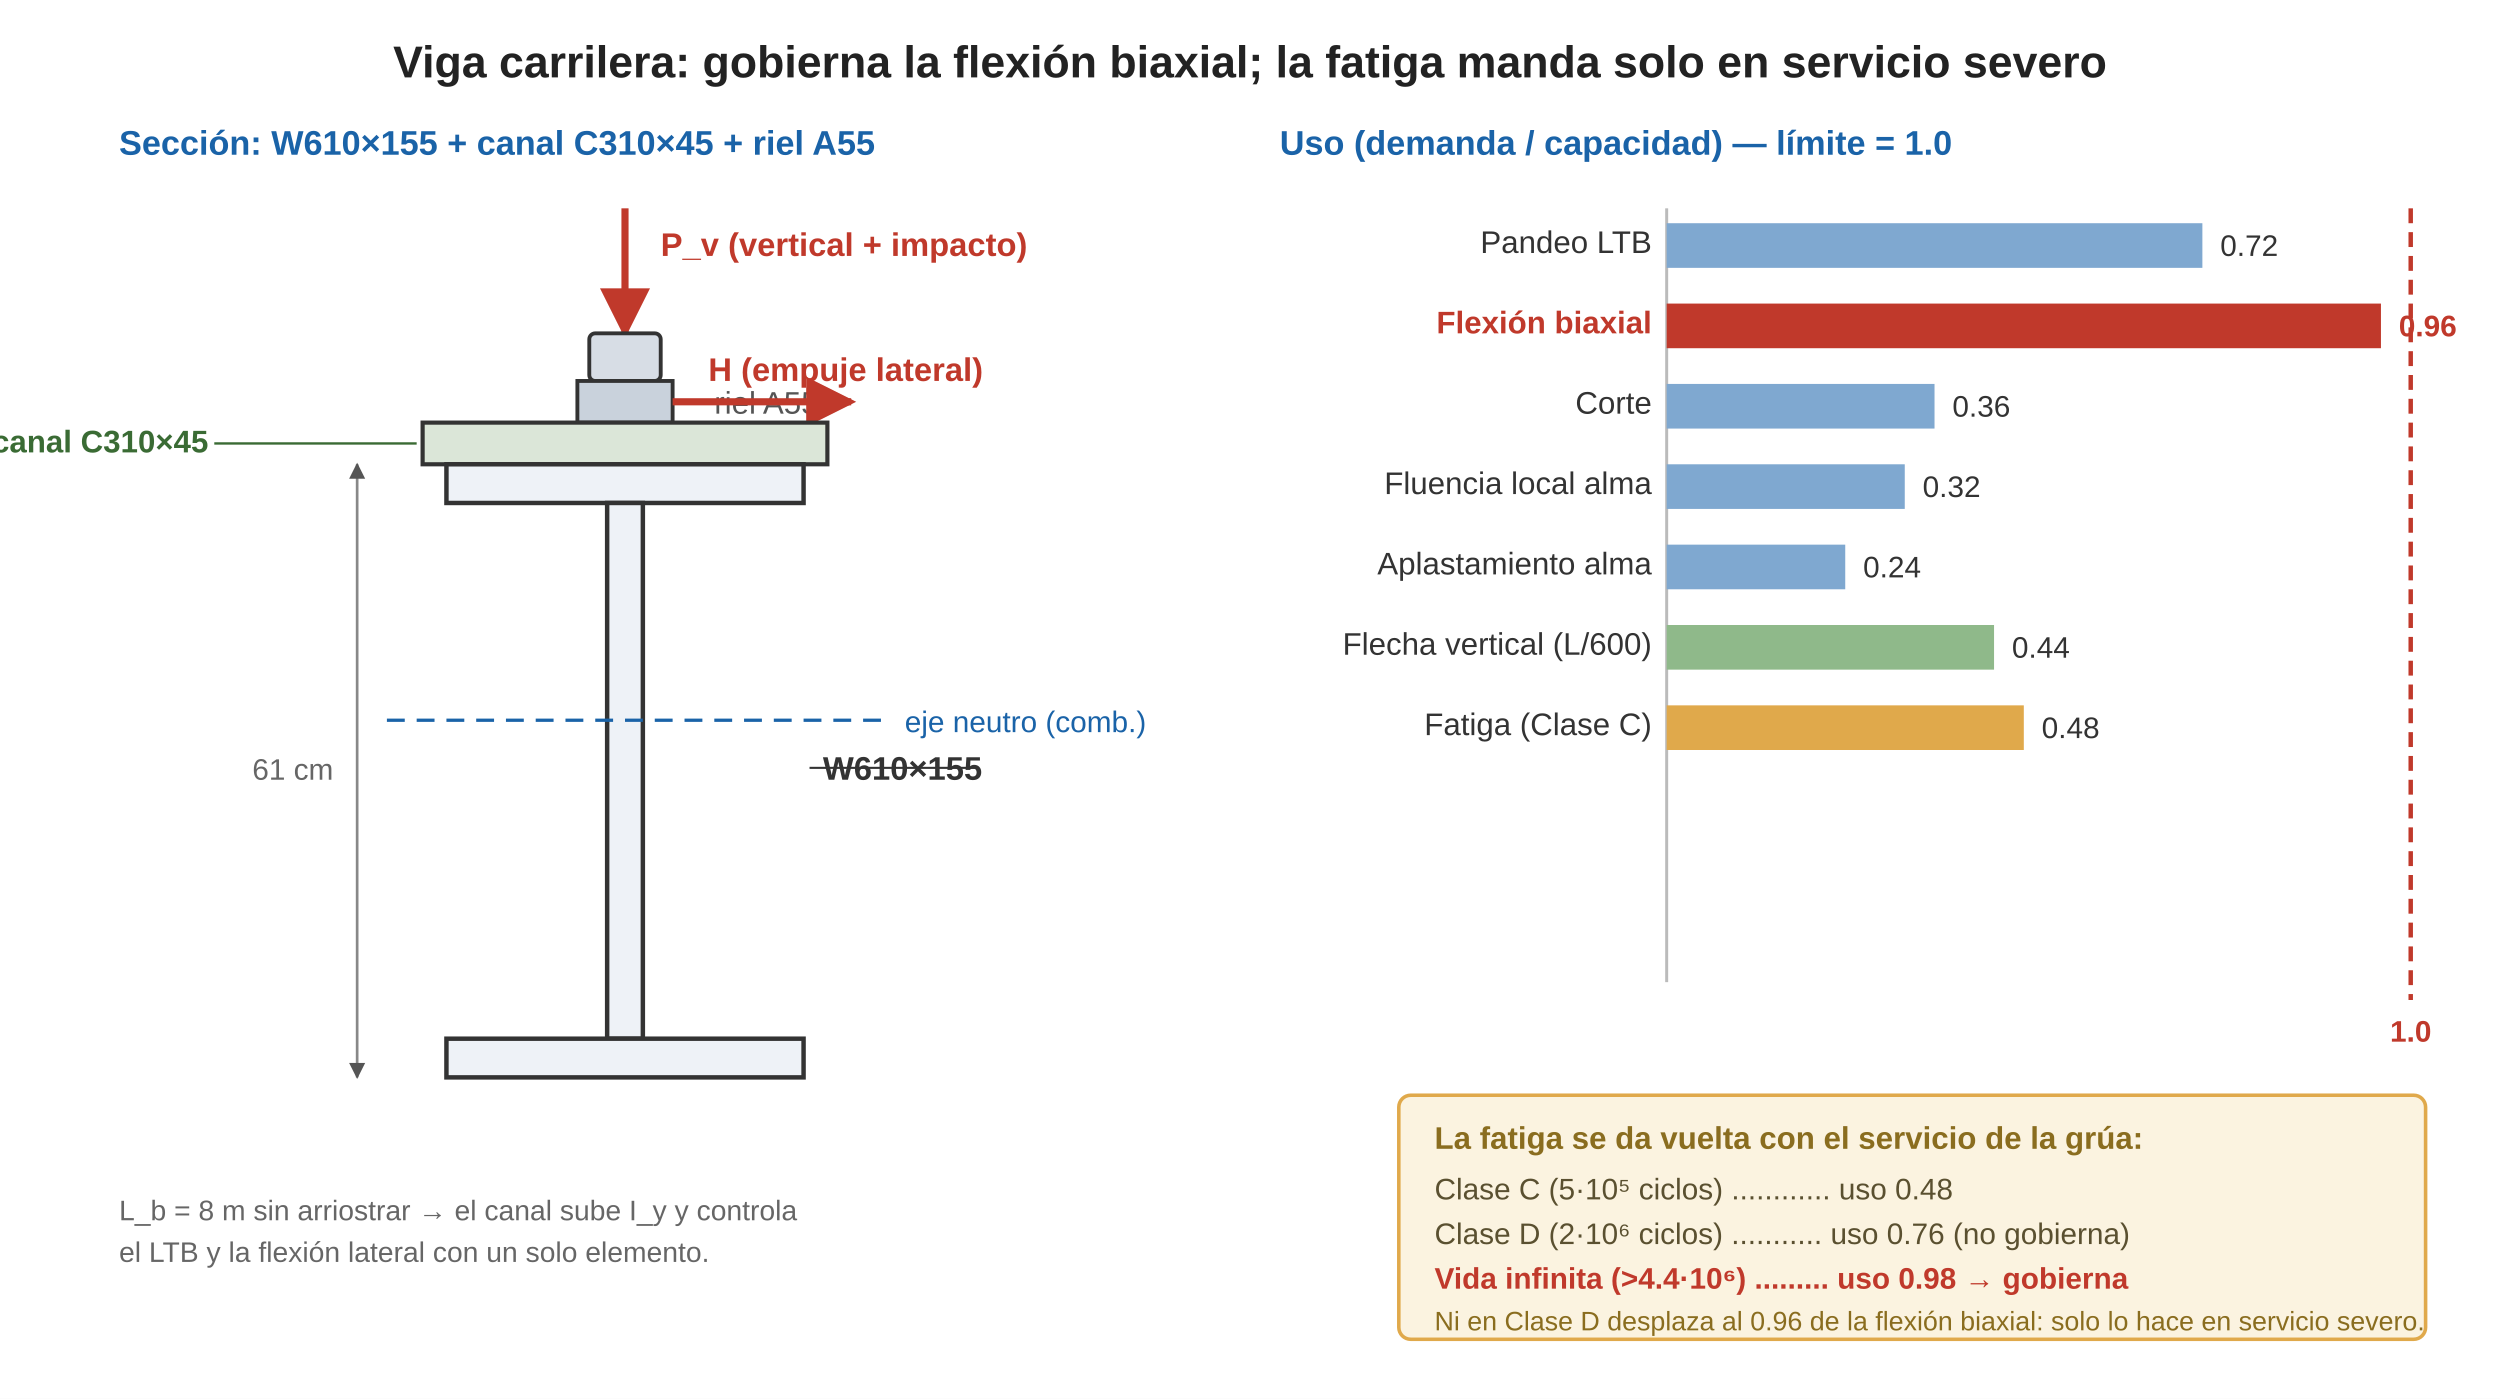
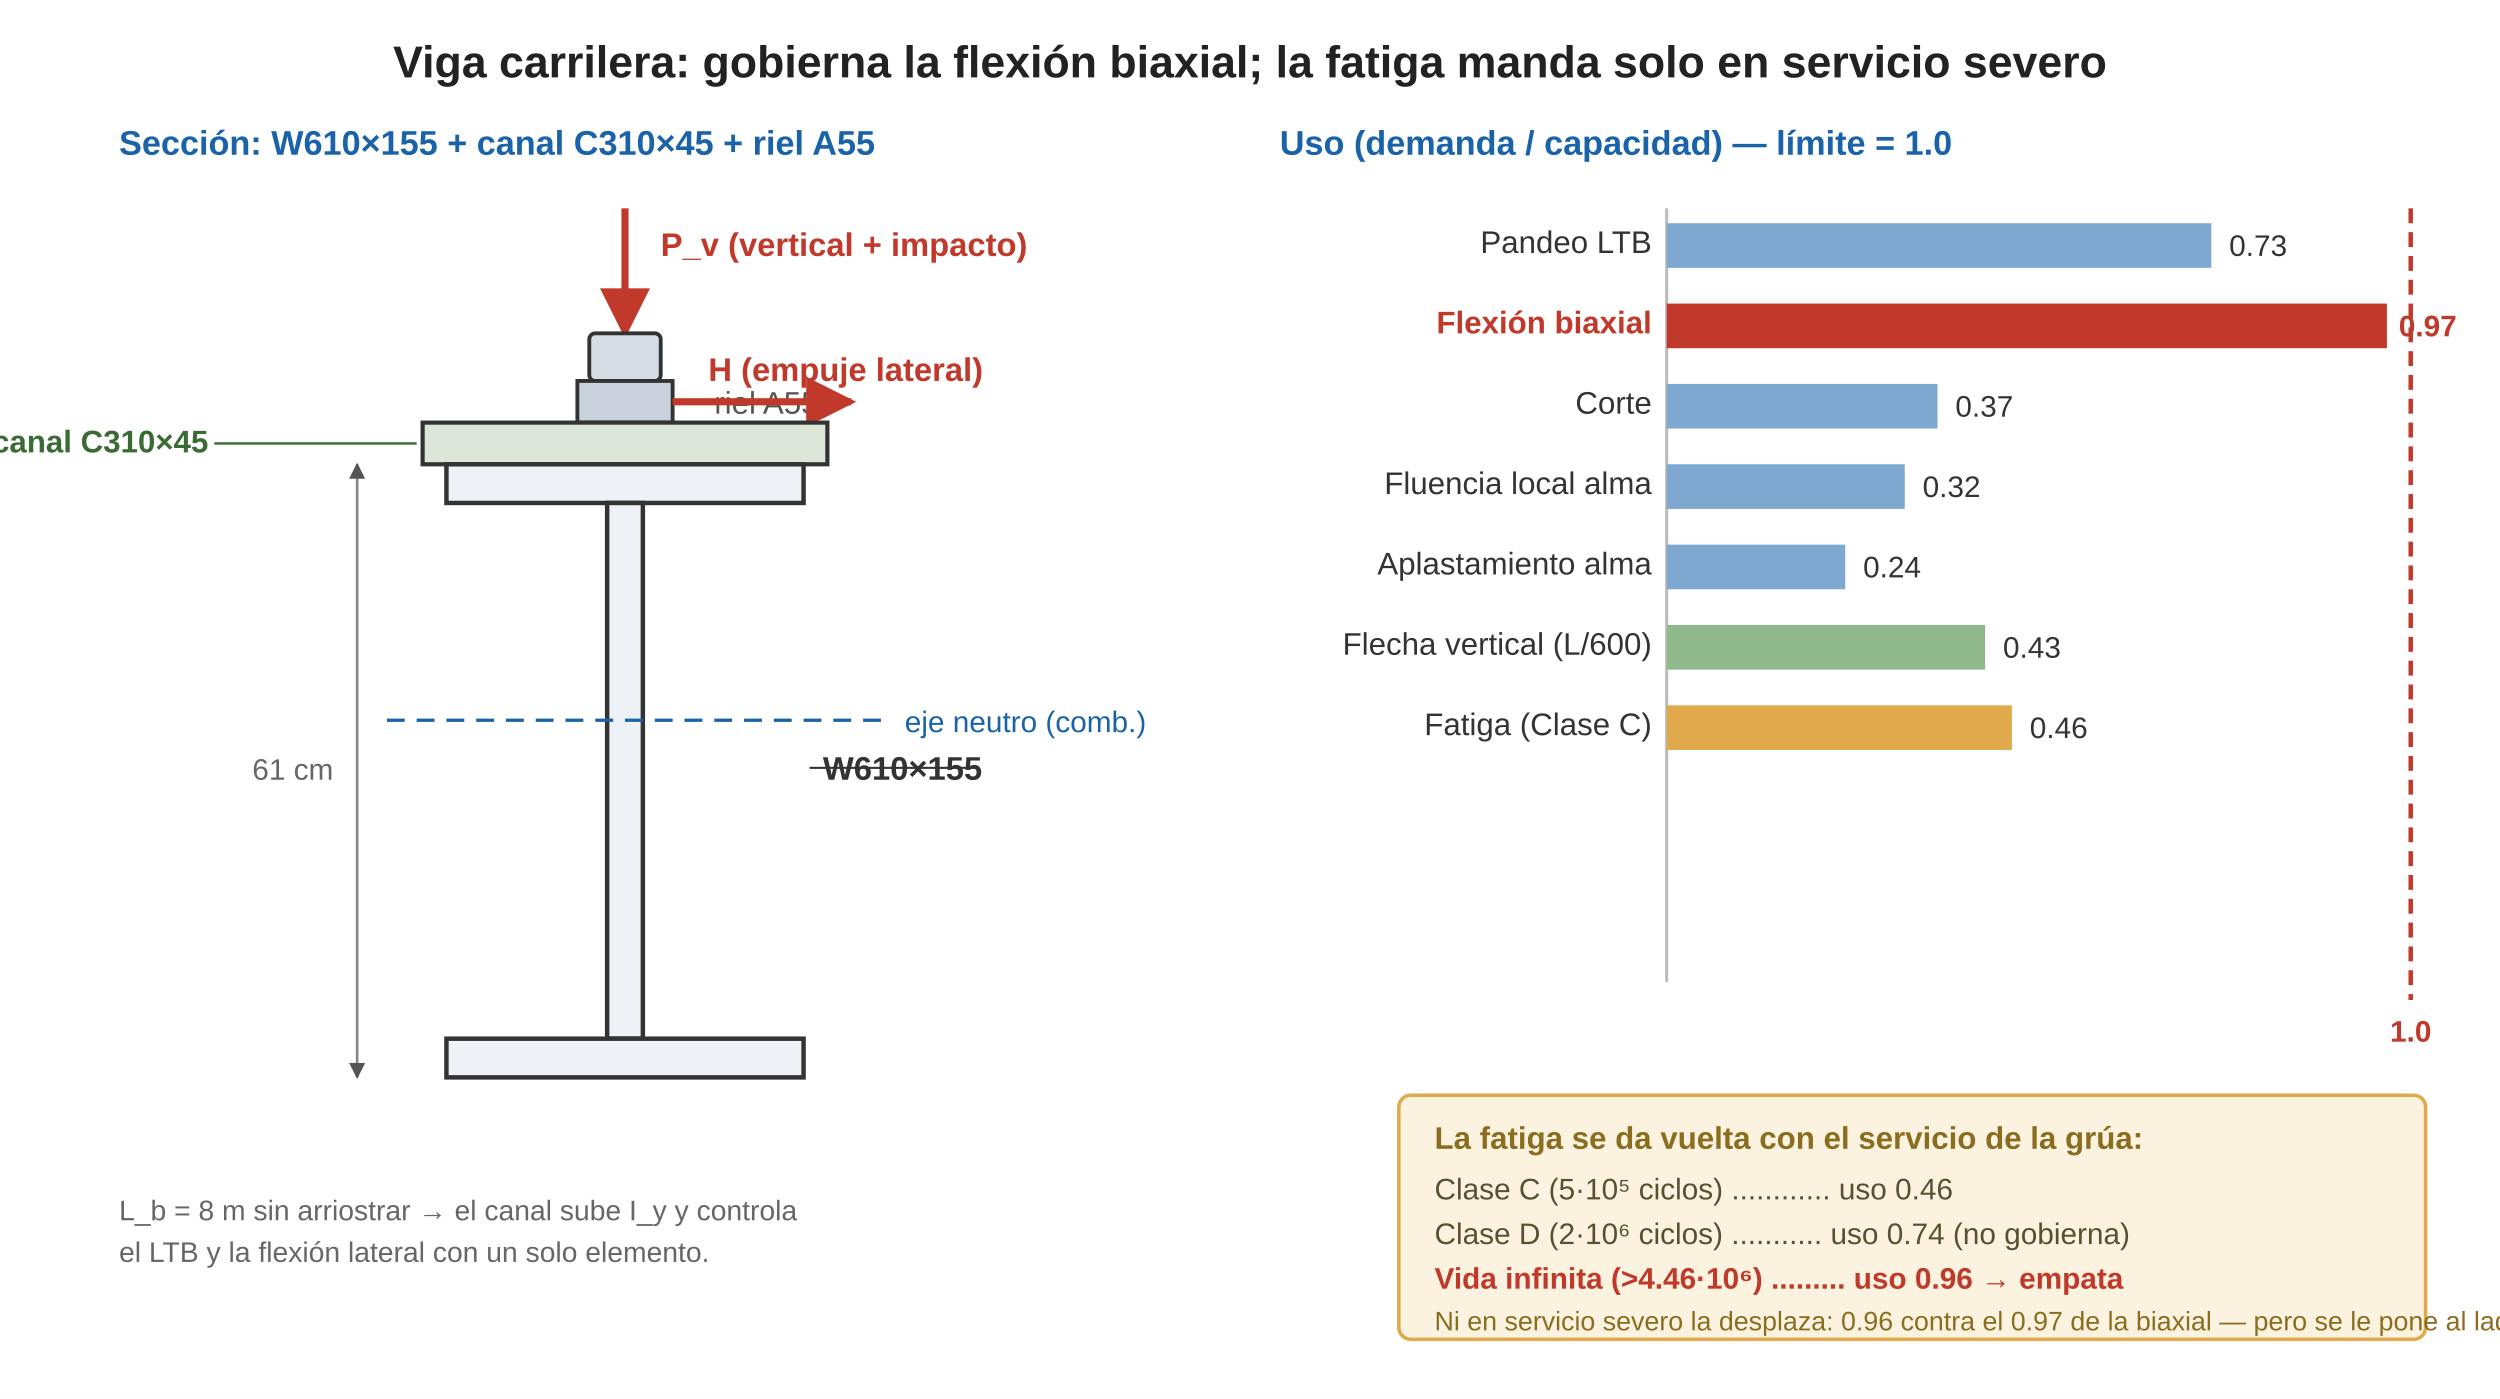
<svg xmlns="http://www.w3.org/2000/svg" viewBox="0 0 840 470" font-family="Segoe UI, Arial, sans-serif">
  <defs>
    <marker id="ar" viewBox="0 0 10 10" refX="9" refY="5" markerWidth="6" markerHeight="6" orient="auto-start-reverse">
      <path d="M0,0 L10,5 L0,10 z" fill="#555" />
    </marker>
    <marker id="fr" viewBox="0 0 10 10" refX="9" refY="5" markerWidth="7" markerHeight="7" orient="auto">
      <path d="M0,0 L10,5 L0,10 z" fill="#c0392b" />
    </marker>
  </defs>
  <rect width="840" height="470" fill="#ffffff" />
  <text x="420" y="26" font-size="15" text-anchor="middle" fill="#222" font-weight="bold">Viga carrilera: gobierna la flexión biaxial; la fatiga manda solo en servicio severo</text>
  <text x="40" y="52" font-size="11.5" fill="#1a63a8" font-weight="bold">Sección: W610×155 + canal C310×45 + riel A55</text>
  <line x1="210" y1="70" x2="210" y2="112" stroke="#c0392b" stroke-width="2.4" marker-end="url(#fr)" />
  <text x="222" y="86" font-size="11" fill="#c0392b" font-weight="bold">P_v (vertical + impacto)</text>
  <rect x="198" y="112" width="24" height="16" rx="2" fill="#d7dde5" stroke="#333" stroke-width="1.3" />
  <rect x="194" y="128" width="32" height="14" fill="#c9d2dc" stroke="#333" stroke-width="1.3" />
  <text x="240" y="139" font-size="10.5" fill="#555">riel A55</text>
  <line x1="226" y1="135" x2="286" y2="135" stroke="#c0392b" stroke-width="2.4" marker-end="url(#fr)" />
  <text x="238" y="128" font-size="11" fill="#c0392b" font-weight="bold">H (empuje lateral)</text>
  <rect x="142" y="142" width="136" height="14" fill="#dbe6d8" stroke="#333" stroke-width="1.4" />
  <text x="70" y="152" font-size="10.5" fill="#3a6b34" text-anchor="end" font-weight="bold">canal C310×45</text>
  <line x1="72" y1="149" x2="140" y2="149" stroke="#3a6b34" stroke-width="0.8" />
  <rect x="150" y="156" width="120" height="13" fill="#eef2f7" stroke="#333" stroke-width="1.5" />
  <rect x="204" y="169" width="12" height="180" fill="#eef2f7" stroke="#333" stroke-width="1.5" />
  <rect x="150" y="349" width="120" height="13" fill="#eef2f7" stroke="#333" stroke-width="1.5" />
  <text x="330" y="262" font-size="11" fill="#333" text-anchor="end" font-weight="bold">W610×155</text>
  <line x1="272" y1="258" x2="328" y2="258" stroke="#333" stroke-width="0.7" />
  <line x1="130" y1="242" x2="300" y2="242" stroke="#1a63a8" stroke-width="1.1" stroke-dasharray="6 4" />
  <text x="304" y="246" font-size="10" fill="#1a63a8">eje neutro (comb.)</text>
  <line x1="120" y1="156" x2="120" y2="362" stroke="#888" stroke-width="0.9" marker-start="url(#ar)" marker-end="url(#ar)" />
  <text x="112" y="262" font-size="10" fill="#666" text-anchor="end">61 cm</text>
  <text x="430" y="52" font-size="11.5" fill="#1a63a8" font-weight="bold">Uso (demanda / capacidad) — límite = 1.0</text>
  <line x1="560" y1="70" x2="560" y2="330" stroke="#bbb" stroke-width="1" />
  <line x1="810" y1="70" x2="810" y2="336" stroke="#c0392b" stroke-width="1.5" stroke-dasharray="5 3" />
  <text x="810" y="350" font-size="10" fill="#c0392b" text-anchor="middle" font-weight="bold">1.0</text>
  <text x="555" y="85" font-size="10.5" fill="#333" text-anchor="end">Pandeo LTB</text>
-   <rect x="560" y="75" width="180" height="15" fill="#7fa8d0" />
-   <text x="746" y="86" font-size="10" fill="#333">0.72</text>
+   <rect x="560" y="75" width="183" height="15" fill="#7fa8d0" />
+   <text x="749" y="86" font-size="10" fill="#333">0.73</text>
  <text x="555" y="112" font-size="10.5" fill="#c0392b" text-anchor="end" font-weight="bold">Flexión biaxial</text>
-   <rect x="560" y="102" width="240" height="15" fill="#c0392b" />
-   <text x="806" y="113" font-size="10" fill="#c0392b" font-weight="bold">0.96</text>
+   <rect x="560" y="102" width="242" height="15" fill="#c0392b" />
+   <text x="806" y="113" font-size="10" fill="#c0392b" font-weight="bold">0.97</text>
  <text x="555" y="139" font-size="10.5" fill="#333" text-anchor="end">Corte</text>
-   <rect x="560" y="129" width="90" height="15" fill="#7fa8d0" />
-   <text x="656" y="140" font-size="10" fill="#333">0.36</text>
+   <rect x="560" y="129" width="91" height="15" fill="#7fa8d0" />
+   <text x="657" y="140" font-size="10" fill="#333">0.37</text>
  <text x="555" y="166" font-size="10.5" fill="#333" text-anchor="end">Fluencia local alma</text>
  <rect x="560" y="156" width="80" height="15" fill="#7fa8d0" />
  <text x="646" y="167" font-size="10" fill="#333">0.32</text>
  <text x="555" y="193" font-size="10.5" fill="#333" text-anchor="end">Aplastamiento alma</text>
  <rect x="560" y="183" width="60" height="15" fill="#7fa8d0" />
  <text x="626" y="194" font-size="10" fill="#333">0.24</text>
  <text x="555" y="220" font-size="10.5" fill="#333" text-anchor="end">Flecha vertical (L/600)</text>
-   <rect x="560" y="210" width="110" height="15" fill="#8fb98a" />
-   <text x="676" y="221" font-size="10" fill="#333">0.44</text>
+   <rect x="560" y="210" width="107" height="15" fill="#8fb98a" />
+   <text x="673" y="221" font-size="10" fill="#333">0.43</text>
  <text x="555" y="247" font-size="10.5" fill="#333" text-anchor="end">Fatiga (Clase C)</text>
-   <rect x="560" y="237" width="120" height="15" fill="#e0a94b" />
-   <text x="686" y="248" font-size="10" fill="#333">0.48</text>
+   <rect x="560" y="237" width="116" height="15" fill="#e0a94b" />
+   <text x="682" y="248" font-size="10" fill="#333">0.46</text>
  <rect x="470" y="368" width="345" height="82" rx="4" fill="#fbf3e0" stroke="#e0a94b" stroke-width="1.2" />
  <text x="482" y="386" font-size="10.5" fill="#8a6d1f" font-weight="bold">La fatiga se da vuelta con el servicio de la grúa:</text>
-   <text x="482" y="403" font-size="10" fill="#5a5030">Clase C (5·10⁵ ciclos) ............ uso 0.48</text>
-   <text x="482" y="418" font-size="10" fill="#5a5030">Clase D (2·10⁶ ciclos) ........... uso 0.76  (no gobierna)</text>
-   <text x="482" y="433" font-size="10" fill="#c0392b" font-weight="bold">Vida infinita (&gt;4.4·10⁶) ......... uso 0.98  → gobierna</text>
-   <text x="482" y="447" font-size="9" fill="#8a6d1f">Ni en Clase D desplaza al 0.96 de la flexión biaxial: solo lo hace en servicio severo.</text>
+   <text x="482" y="403" font-size="10" fill="#5a5030">Clase C (5·10⁵ ciclos) ............ uso 0.46</text>
+   <text x="482" y="418" font-size="10" fill="#5a5030">Clase D (2·10⁶ ciclos) ........... uso 0.74  (no gobierna)</text>
+   <text x="482" y="433" font-size="10" fill="#c0392b" font-weight="bold">Vida infinita (&gt;4.46·10⁶) ......... uso 0.96  → empata</text>
+   <text x="482" y="447" font-size="9" fill="#8a6d1f">Ni en servicio severo la desplaza: 0.96 contra el 0.97 de la biaxial — pero se le pone al lado.</text>
  <text x="40" y="410" font-size="9.5" fill="#666">L_b = 8 m sin arriostrar → el canal sube I_y y controla</text>
  <text x="40" y="424" font-size="9.5" fill="#666">el LTB y la flexión lateral con un solo elemento.</text>
</svg>
